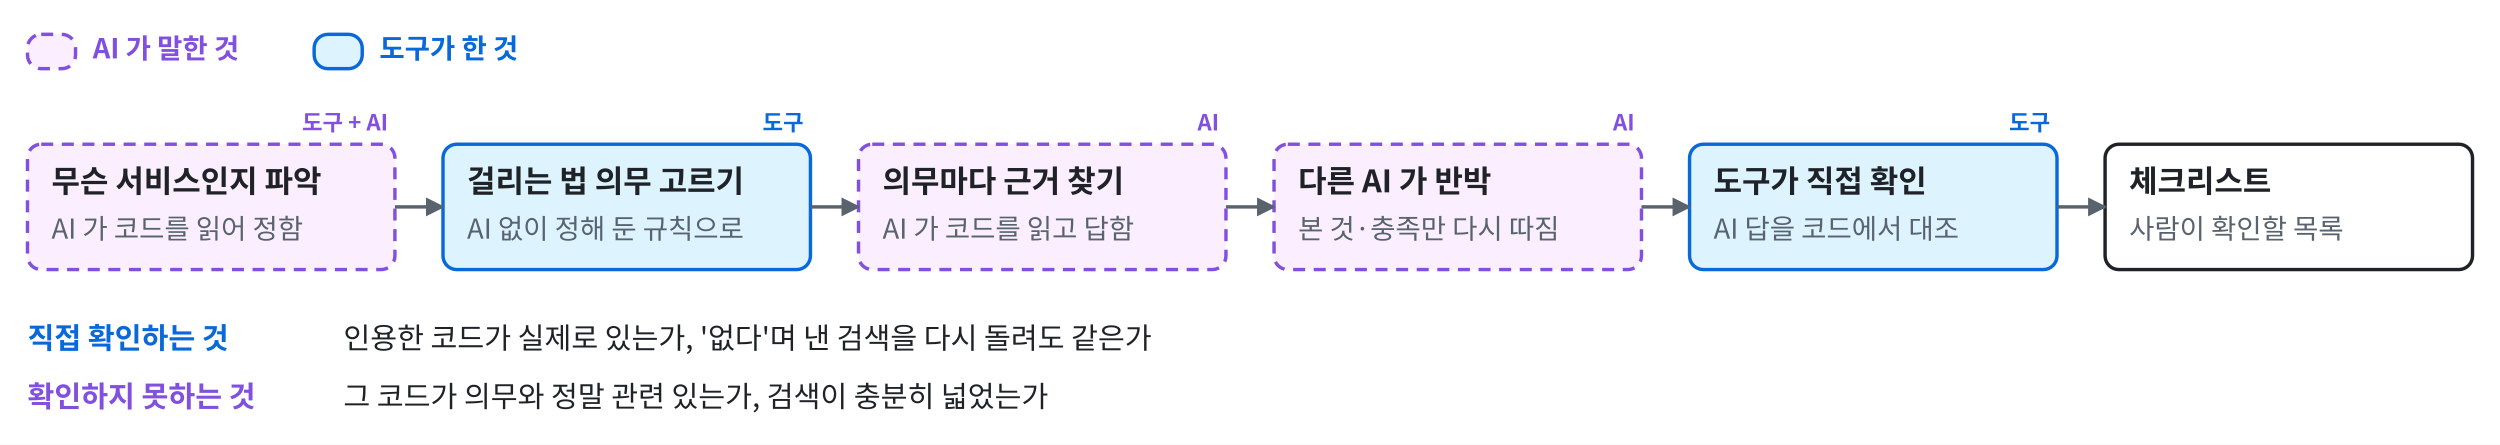
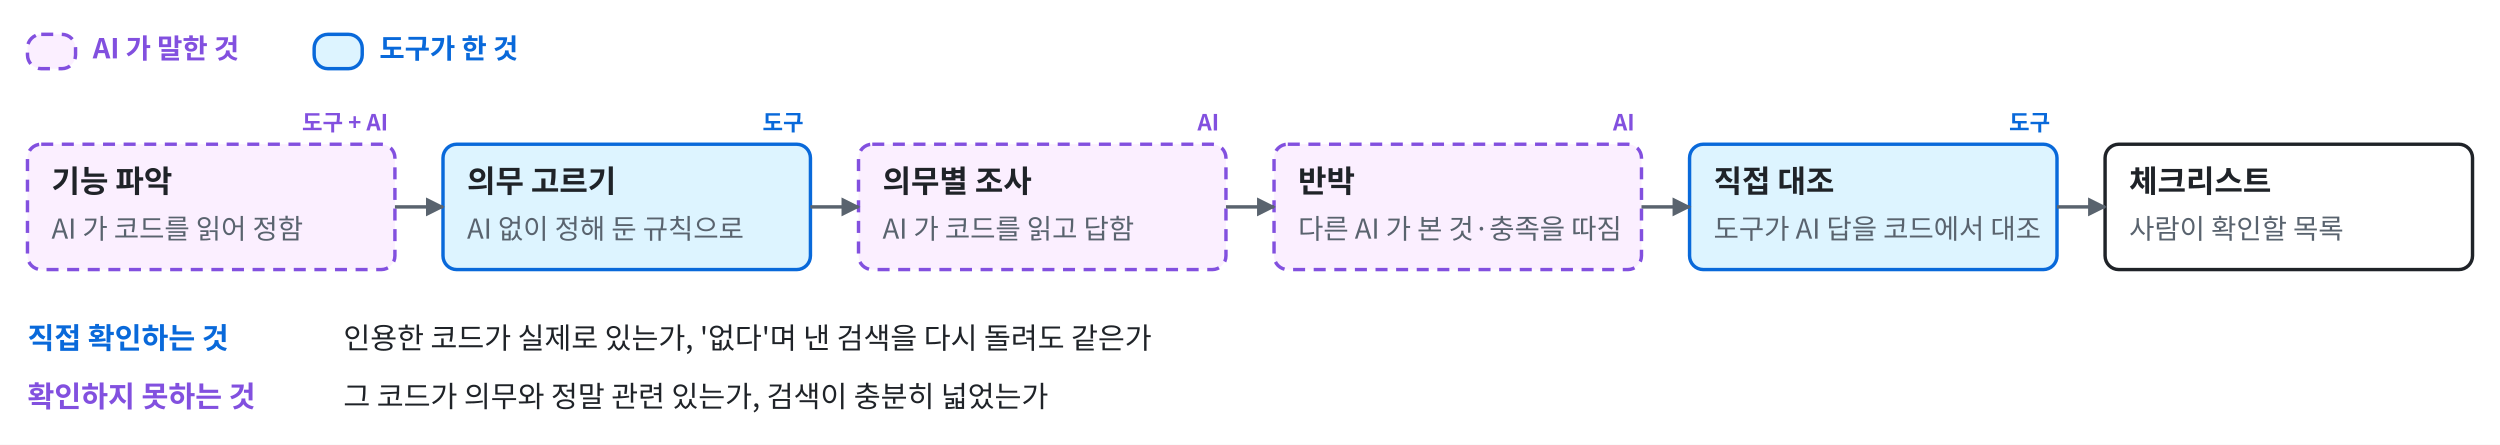
<svg xmlns="http://www.w3.org/2000/svg" width="1456" height="259" viewBox="0 0 1456 259" font-family="-apple-system, BlinkMacSystemFont, 'Apple SD Gothic Neo', 'Malgun Gothic', 'Noto Sans KR', 'Noto Sans CJK KR', sans-serif">
  <defs>
    <marker id="how-review-simple-head" viewBox="0 0 10 10" refX="9" refY="5" markerUnits="userSpaceOnUse" markerWidth="11" markerHeight="11" orient="auto-start-reverse">
      <path d="M0 0 L10 5 L0 10 z" class="hw-head t-plain" />
    </marker>
    <marker id="how-review-simple-head-out" viewBox="0 0 10 10" refX="9" refY="5" markerUnits="userSpaceOnUse" markerWidth="13" markerHeight="13" orient="auto-start-reverse">
      <path d="M0 0 L10 5 L0 10 z" class="hw-head t-out" />
    </marker>
    <style>
  .hw-bg { fill: #ffffff; }
  .hw-lane { fill: #f6f8fa; stroke: #d1d9e0; stroke-width: 1.5; }
  .hw-lane.t-out { fill: #fff1e5; stroke: #bc4c00; }
  .hw-lane.t-keep { fill: #ffffff; stroke: #818b98; }
  .hw-lane-name { fill: #1f2328; }
  .hw-lane-name.t-out { fill: #953800; }
  .hw-sub { fill: #59636e; }
  .hw-box { fill: #ffffff; stroke: #818b98; stroke-width: 1.5; }
  .hw-box.t-out { fill: #fff1e5; stroke: #bc4c00; stroke-width: 2; }
  .hw-box.t-model { fill: #fbefff; stroke: #8250df; stroke-width: 2; }
  .hw-box.t-tool { fill: #ddf4ff; stroke: #0969da; stroke-width: 2; }
  .hw-box.t-keep { fill: #ffffff; stroke: #1f2328; stroke-width: 2; }
  .hw-title { fill: #1f2328; }
  .hw-line { fill: #59636e; }
  .hw-tag { fill: #59636e; }
  .hw-tag.t-out { fill: #953800; }
  .hw-tag.t-model { fill: #8250df; }
  .hw-tag.t-tool { fill: #0969da; }
  .hw-edge { fill: none; stroke: #59636e; stroke-width: 2; }
  .hw-seam { fill: none; stroke: #59636e; stroke-width: 2; }
  .hw-edge.t-out { stroke: #bc4c00; stroke-width: 3; }
  .hw-head { fill: #59636e; }
  .hw-head.t-out { fill: #bc4c00; }
  .hw-elabel { fill: #59636e; paint-order: stroke; stroke: #ffffff; stroke-width: 5px; stroke-linejoin: round; }
  .hw-elabel.t-out { fill: #953800; font-weight: 700; }
  .hw-num { fill: #0969da; paint-order: stroke; stroke: #ffffff; stroke-width: 6px; stroke-linejoin: round; }
  .hw-small { fill: #59636e; }
  .hw-code { fill: #1f2328; }
    </style>
  </defs>
  <rect class="hw-bg" width="1456" height="259" />
  <rect class="hw-box t-model" x="16" y="20" width="28" height="20" rx="8" stroke-dasharray="7 5" />
  <text class="hw-tag t-model" x="54" y="34" font-size="16" font-weight="700">AI 가 말한 것</text>
  <rect class="hw-box t-tool" x="182.96" y="20" width="28" height="20" rx="8" />
  <text class="hw-tag t-tool" x="220.96" y="34" font-size="16" font-weight="700">도구가 한 것</text>
  <rect class="hw-box t-model" x="16" y="84" width="214" height="73" rx="8" stroke-dasharray="7 5" data-id="s1" />
-   <text class="hw-title" x="30" y="112" font-size="18" font-weight="700" data-in="s1">무슨 서비스인지 파악</text>
+   <text class="hw-title" x="30" y="112" font-size="18" font-weight="700" data-in="s1">기능 파악</text>
  <text class="hw-tag t-model" x="226" y="76" font-size="13" font-weight="700" text-anchor="end">도구 + AI</text>
  <text class="hw-line" x="30" y="139" font-size="16" data-in="s1">AI 가 코드를 읽어 정함</text>
  <rect class="hw-box t-tool" x="258" y="84" width="214" height="73" rx="8" data-id="s2" />
-   <text class="hw-title" x="272" y="112" font-size="18" font-weight="700" data-in="s2">걸리는 법 의무 고르기</text>
+   <text class="hw-title" x="272" y="112" font-size="18" font-weight="700" data-in="s2">의무 고르기</text>
  <text class="hw-tag t-tool" x="468" y="76" font-size="13" font-weight="700" text-anchor="end">도구</text>
  <text class="hw-line" x="272" y="139" font-size="16" data-in="s2">AI 없이 정해 둔 규칙으로</text>
  <rect class="hw-box t-model" x="500" y="84" width="214" height="73" rx="8" stroke-dasharray="7 5" data-id="s3" />
-   <text class="hw-title" x="514" y="112" font-size="18" font-weight="700" data-in="s3">의무마다 근거 찾기</text>
+   <text class="hw-title" x="514" y="112" font-size="18" font-weight="700" data-in="s3">의무별 조사</text>
  <text class="hw-tag t-model" x="710" y="76" font-size="13" font-weight="700" text-anchor="end">AI</text>
  <text class="hw-line" x="514" y="139" font-size="16" data-in="s3">AI 가 코드를 읽고 답함</text>
  <rect class="hw-box t-model" x="742" y="84" width="214" height="73" rx="8" stroke-dasharray="7 5" data-id="s4" />
-   <text class="hw-title" x="756" y="112" font-size="18" font-weight="700" data-in="s4">다른 AI 가 반박</text>
+   <text class="hw-title" x="756" y="112" font-size="18" font-weight="700" data-in="s4">반박</text>
  <text class="hw-tag t-model" x="952" y="76" font-size="13" font-weight="700" text-anchor="end">AI</text>
-   <text class="hw-line" x="756" y="139" font-size="16" data-in="s4">본 것·충족만 다시 따짐</text>
+   <text class="hw-line" x="756" y="139" font-size="16" data-in="s4">다른 AI 가 본 것·충족을 따짐</text>
  <rect class="hw-box t-tool" x="984" y="84" width="214" height="73" rx="8" data-id="s5" />
-   <text class="hw-title" x="998" y="112" font-size="18" font-weight="700" data-in="s5">도구가 직접 확인</text>
+   <text class="hw-title" x="998" y="112" font-size="18" font-weight="700" data-in="s5">직접 대조</text>
  <text class="hw-tag t-tool" x="1194" y="76" font-size="13" font-weight="700" text-anchor="end">도구</text>
-   <text class="hw-line" x="998" y="139" font-size="16" data-in="s5">AI 답을 코드에서 대조</text>
+   <text class="hw-line" x="998" y="139" font-size="16" data-in="s5">도구가 AI 답을 코드에서 대조</text>
  <rect class="hw-box t-keep" x="1226" y="84" width="214" height="73" rx="8" data-id="s6" />
  <text class="hw-title" x="1240" y="112" font-size="18" font-weight="700" data-in="s6">체크리스트</text>
  <text class="hw-line" x="1240" y="139" font-size="16" data-in="s6">사람이 확인할 목록</text>
  <path class="hw-edge t-plain" d="M230 120.5 L258 120.5" marker-end="url(#how-review-simple-head)" />
  <path class="hw-edge t-plain" d="M472 120.5 L500 120.5" marker-end="url(#how-review-simple-head)" />
  <path class="hw-edge t-plain" d="M714 120.5 L742 120.5" marker-end="url(#how-review-simple-head)" />
  <path class="hw-edge t-plain" d="M956 120.5 L984 120.5" marker-end="url(#how-review-simple-head)" />
  <path class="hw-edge t-plain" d="M1198 120.5 L1226 120.5" marker-end="url(#how-review-simple-head)" />
  <text class="hw-tag t-tool" x="16" y="203" font-size="17" font-weight="700">직접 확인하는 것</text>
  <text class="hw-title" x="200" y="203" font-size="17">인용한 코드가 실제로 있는가, '없다'며 낸 검색을 다시 돌려도 같은가</text>
  <text class="hw-tag t-model" x="16" y="237" font-size="17" font-weight="700">확인하지 못하는 것</text>
  <text class="hw-title" x="200" y="237" font-size="17">그 코드가 의무와 정말 관련 있는가, 검색이 충분히 넓었는가</text>
</svg>
